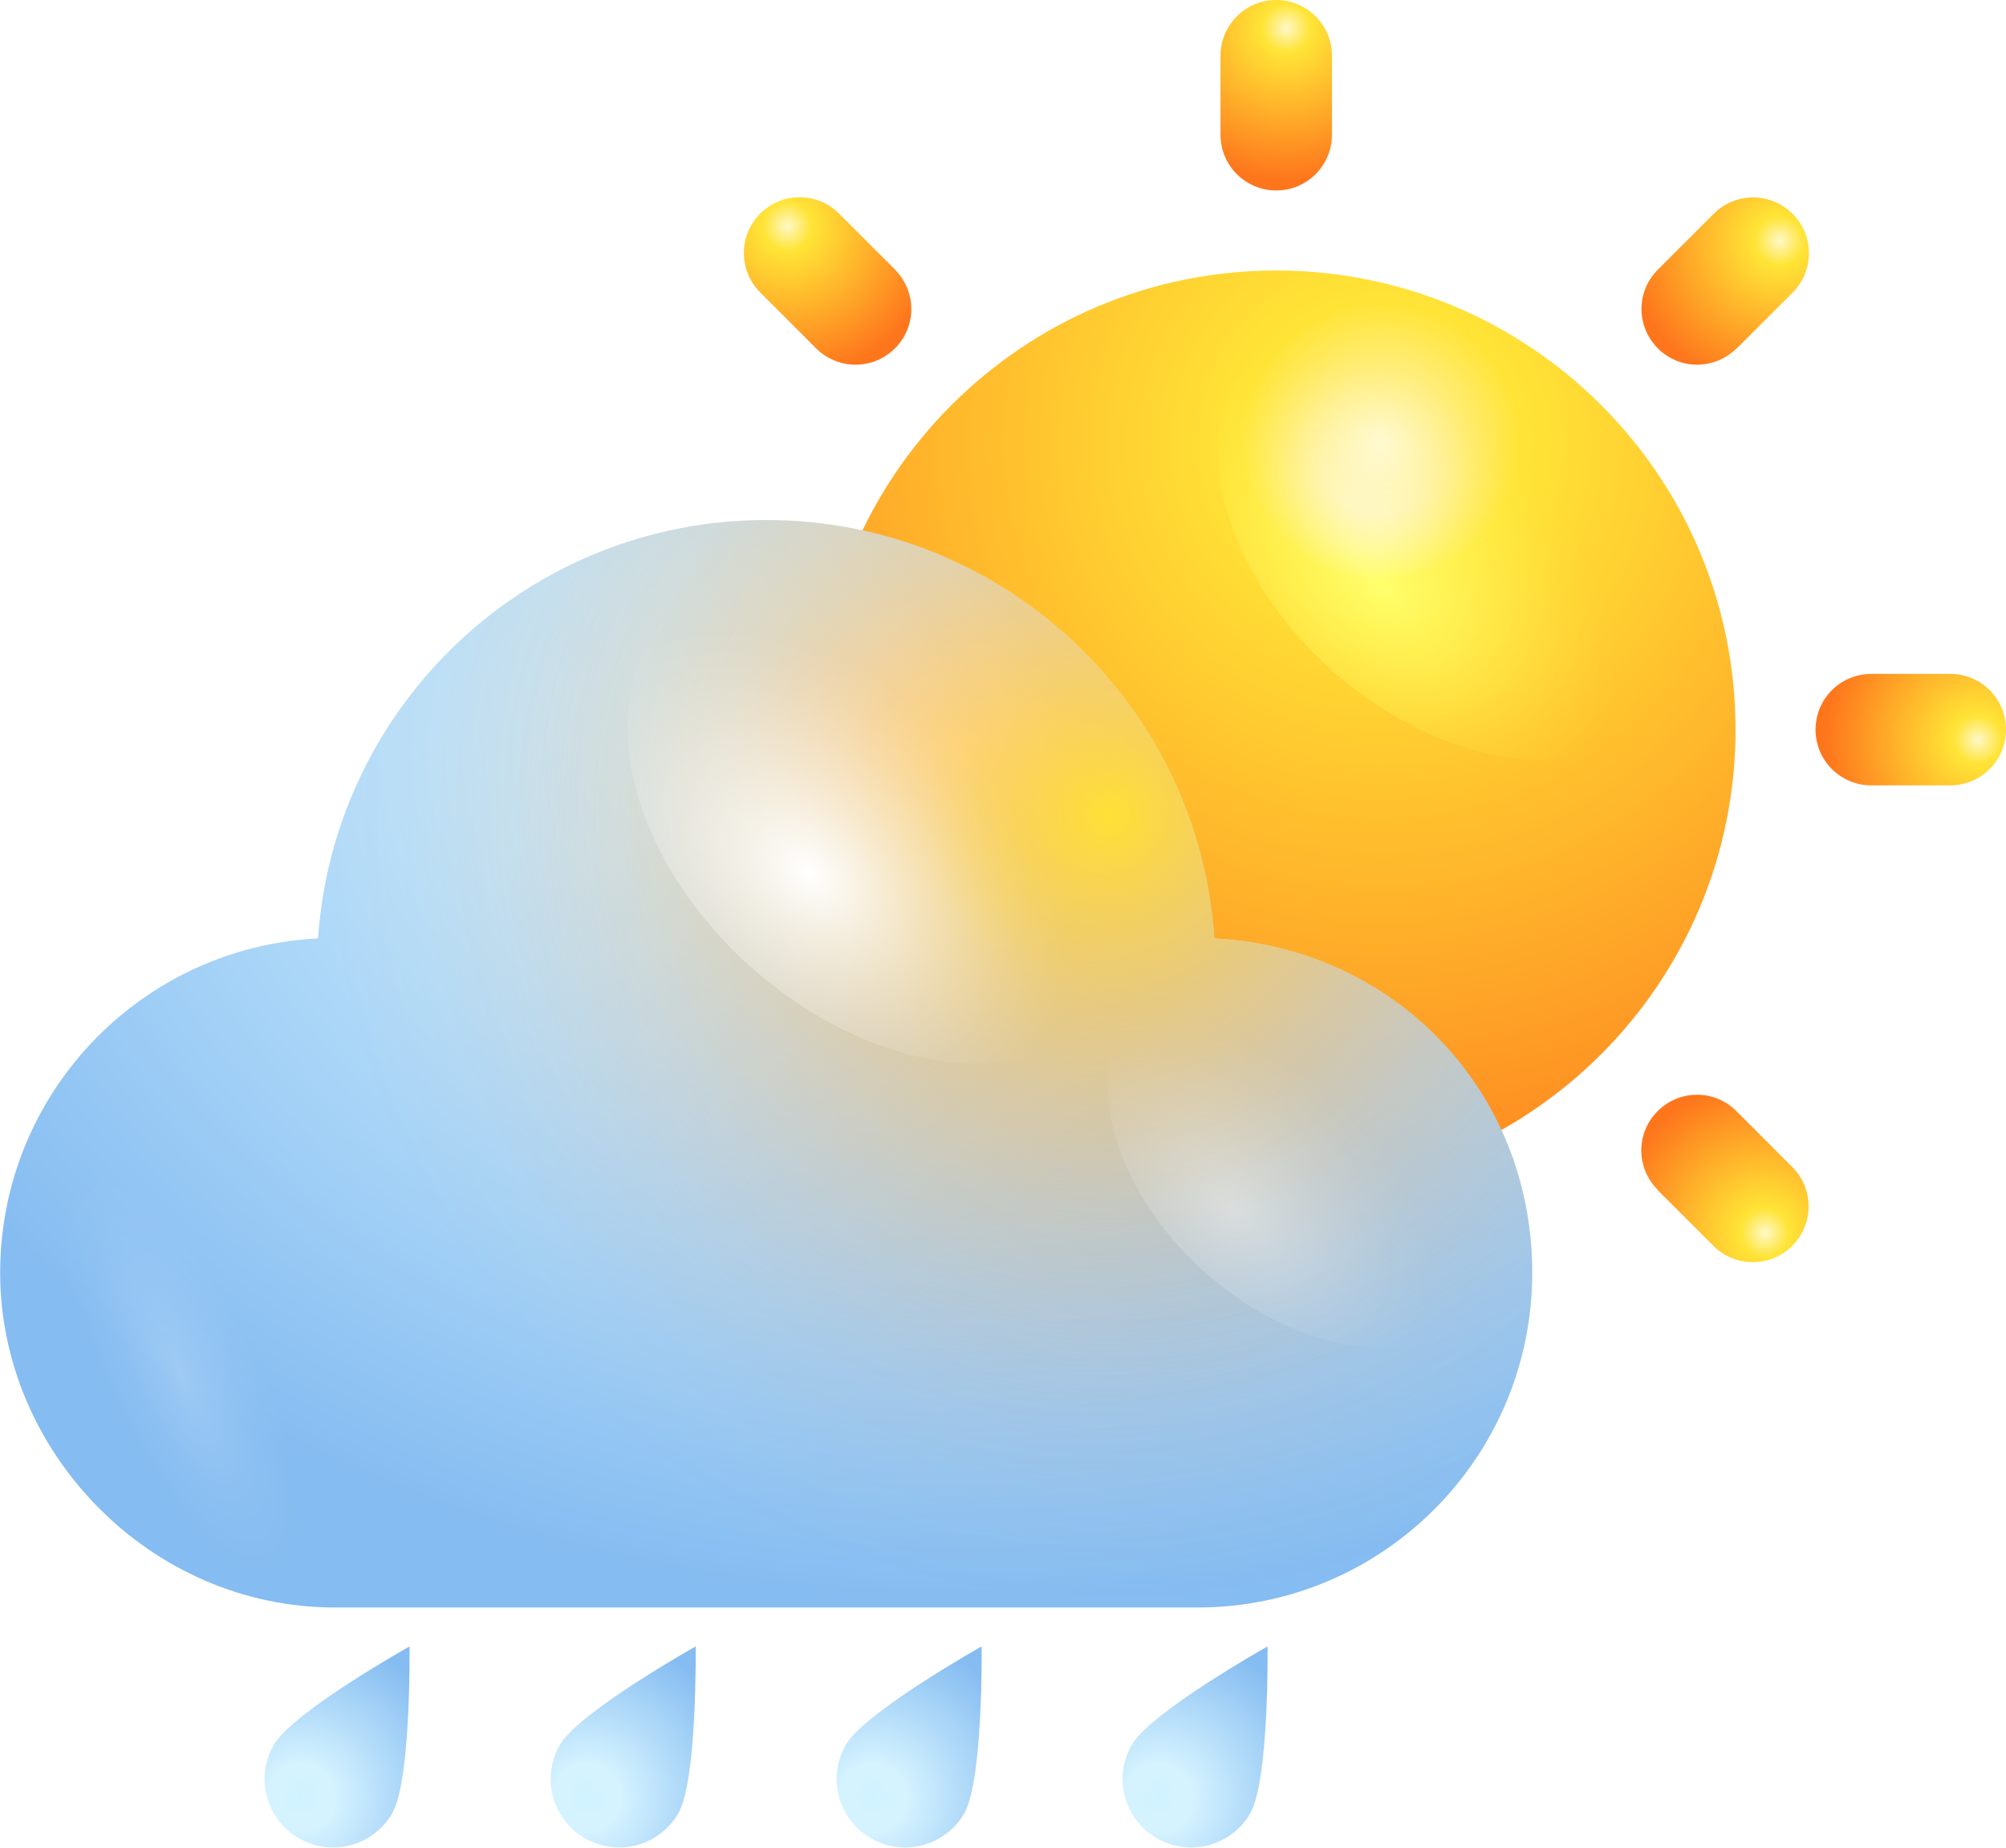
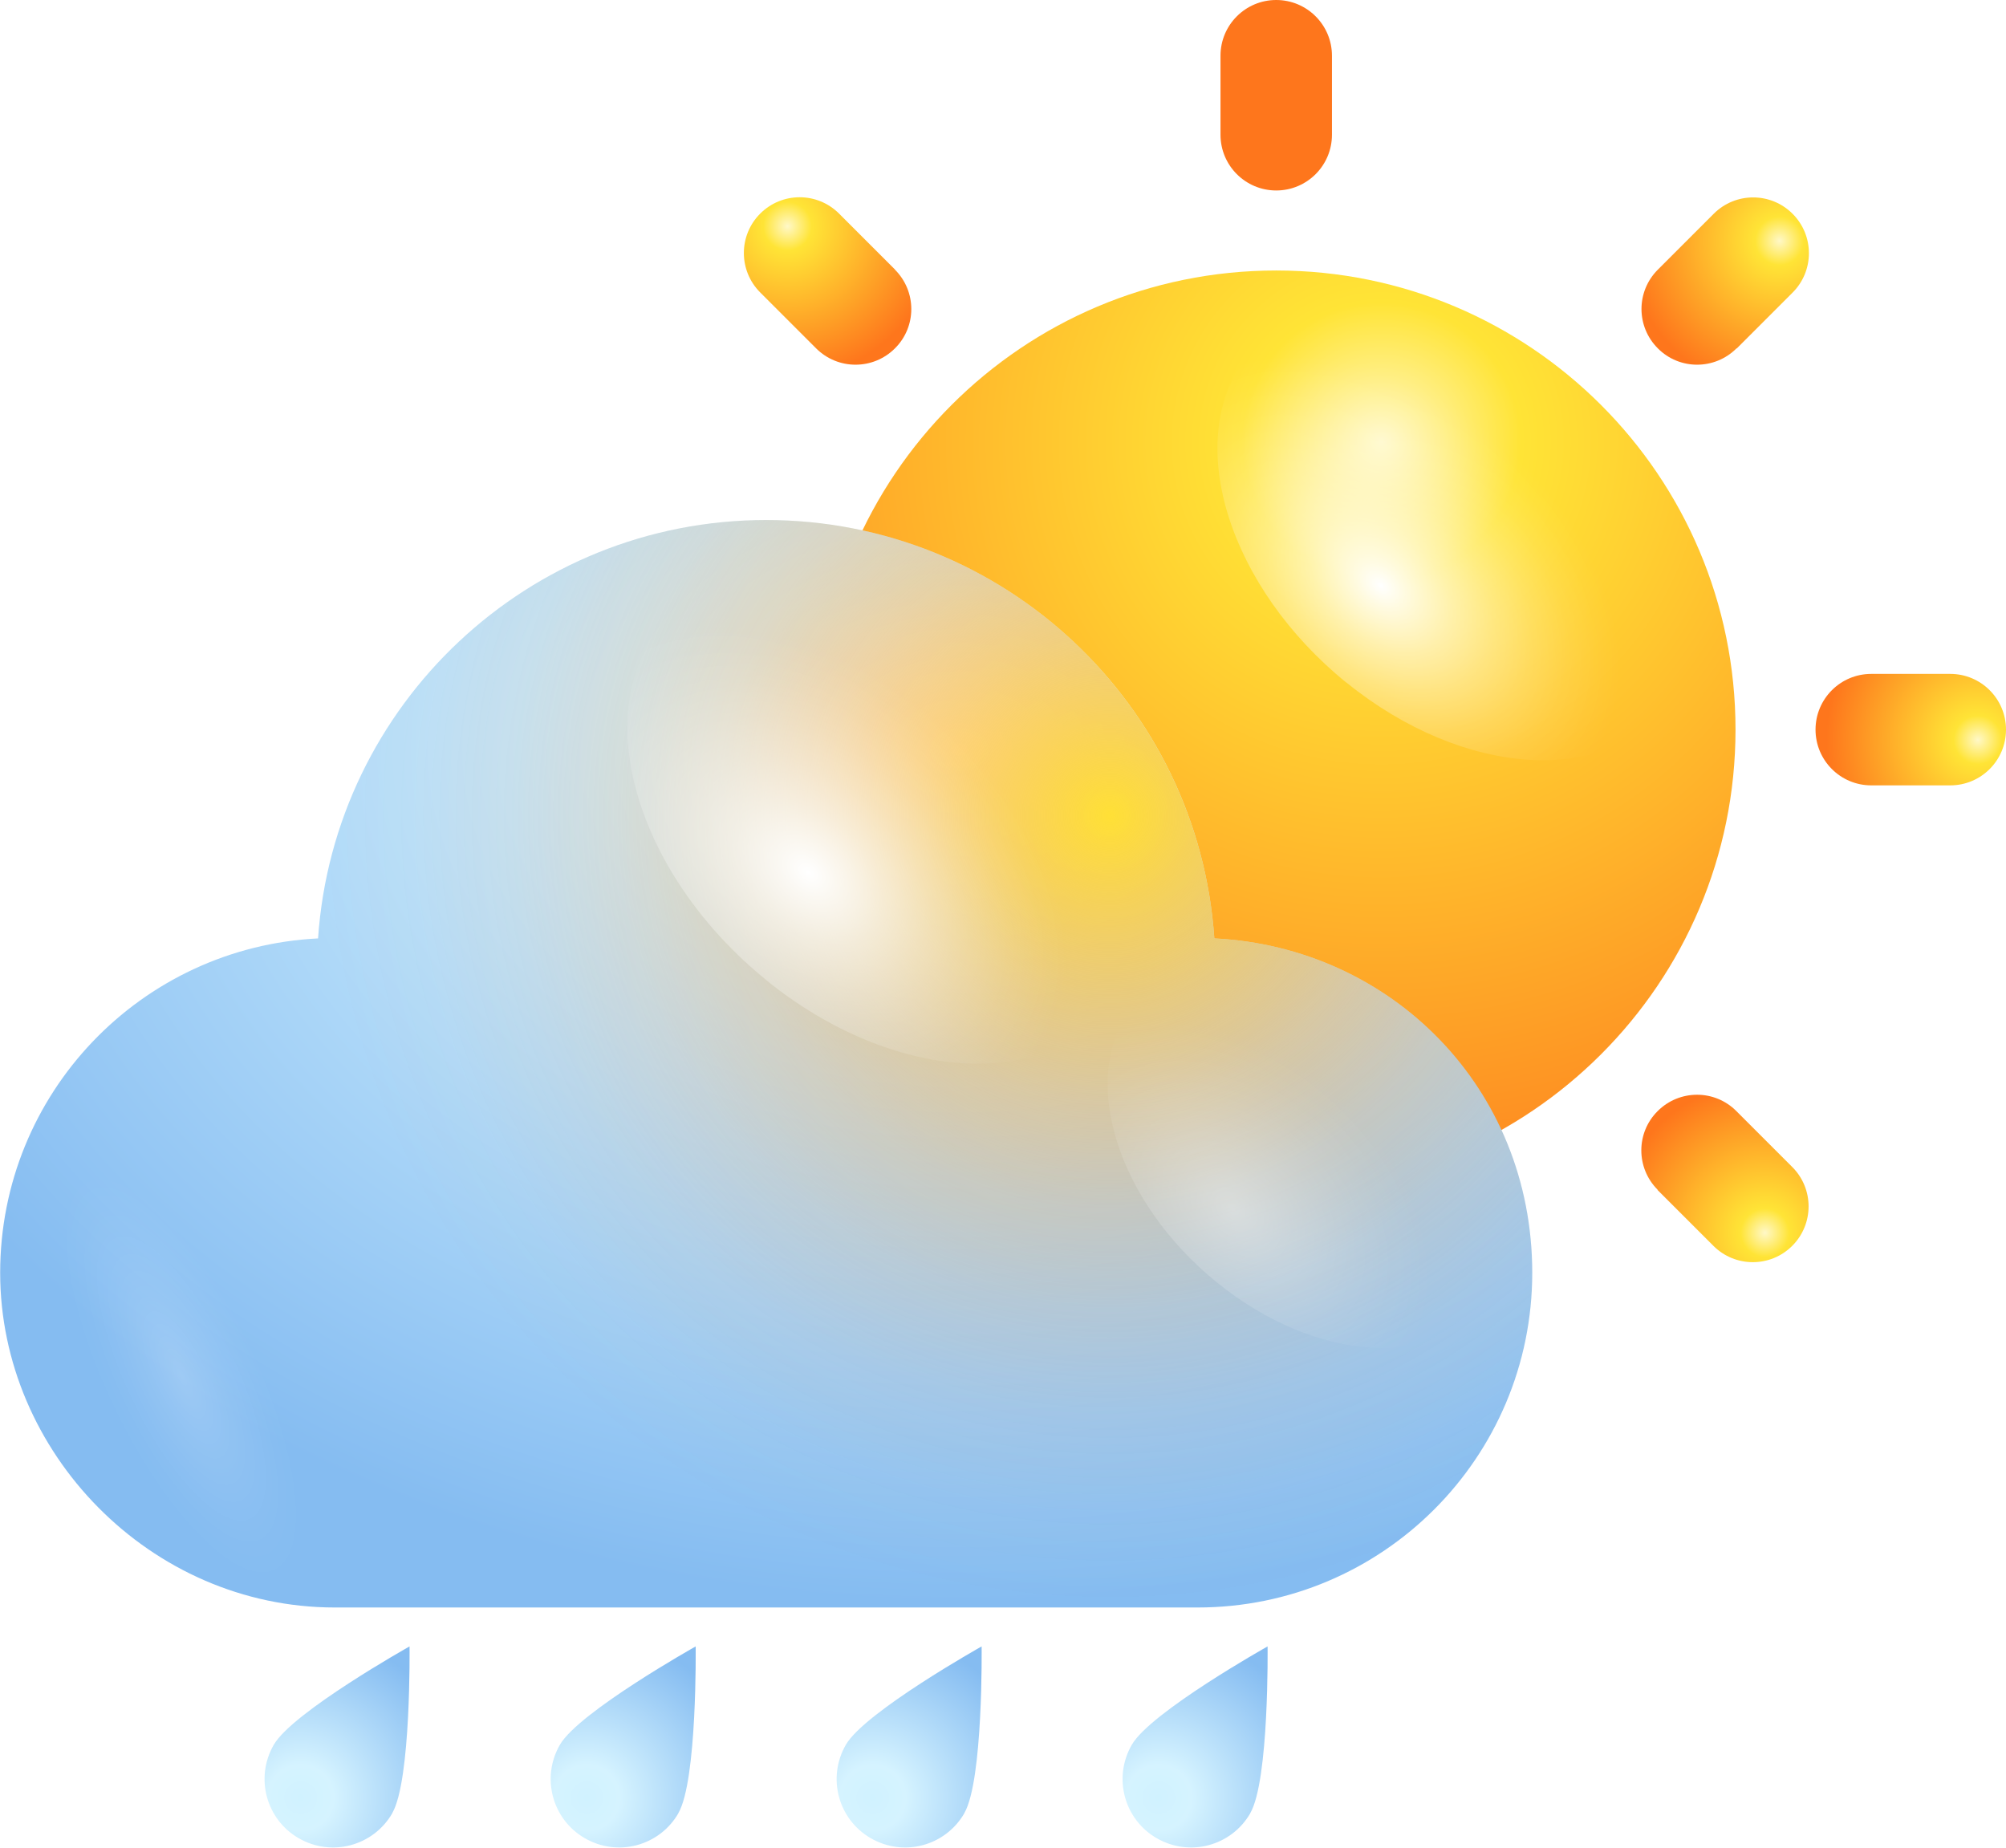
<svg xmlns="http://www.w3.org/2000/svg" xmlns:xlink="http://www.w3.org/1999/xlink" viewBox="0 0 120.59 111.05">
-   <defs>
-     <style>
-       .cls-1 {
-         fill: url(#radial-gradient-10);
-       }
- 
-       .cls-2 {
-         fill: url(#radial-gradient-20);
-       }
- 
-       .cls-2, .cls-3, .cls-4, .cls-5, .cls-6, .cls-7, .cls-8, .cls-9, .cls-10 {
-         mix-blend-mode: overlay;
-       }
- 
-       .cls-3 {
-         fill: url(#radial-gradient-2);
-       }
- 
-       .cls-11 {
-         fill: url(#radial-gradient-9);
-       }
- 
-       .cls-4 {
-         fill: url(#radial-gradient-14);
-       }
- 
-       .cls-4, .cls-8 {
-         opacity: .4;
-       }
- 
-       .cls-5 {
-         fill: url(#radial-gradient-22);
-       }
- 
-       .cls-6 {
-         fill: url(#radial-gradient-18);
-       }
- 
-       .cls-12 {
-         fill: url(#radial-gradient-5);
-       }
- 
-       .cls-13 {
-         fill: url(#radial-gradient);
-       }
- 
-       .cls-14 {
-         fill: url(#radial-gradient-3);
-       }
- 
-       .cls-15 {
-         isolation: isolate;
-       }
- 
-       .cls-7 {
-         fill: url(#radial-gradient-16);
-       }
- 
-       .cls-16 {
-         fill: url(#radial-gradient-11);
-       }
- 
-       .cls-17 {
-         fill: url(#radial-gradient-8);
-       }
- 
-       .cls-18 {
-         fill: url(#radial-gradient-21);
-       }
- 
-       .cls-19 {
-         fill: url(#radial-gradient-4);
-       }
- 
-       .cls-20 {
-         fill: url(#radial-gradient-12);
-       }
- 
-       .cls-21 {
-         fill: url(#radial-gradient-19);
-       }
- 
-       .cls-22 {
-         fill: url(#radial-gradient-15);
-       }
- 
-       .cls-8 {
-         fill: url(#Degradado_sin_nombre_34);
-       }
- 
-       .cls-9 {
-         fill: url(#Degradado_sin_nombre_34-2);
-         opacity: .2;
-       }
- 
-       .cls-23 {
-         fill: url(#radial-gradient-6);
-       }
- 
-       .cls-24 {
-         fill: url(#radial-gradient-7);
-       }
- 
-       .cls-25 {
-         fill: url(#radial-gradient-17);
-       }
- 
-       .cls-10 {
-         fill: url(#radial-gradient-13);
-       }
-     </style>
-     <radialGradient id="radial-gradient" cx="376.56" cy="26.56" fx="376.56" fy="26.56" r="52.4" gradientTransform="translate(459.6) rotate(-180) scale(1 -1)" gradientUnits="userSpaceOnUse">
-       <stop offset="0" stop-color="#fff8c7" />
-       <stop offset=".16" stop-color="#ffe436" />
-       <stop offset="1" stop-color="#fe761c" />
-     </radialGradient>
-     <radialGradient id="radial-gradient-2" cx="1484.92" cy="-1823.25" fx="1484.92" fy="-1823.25" r="7.87" gradientTransform="translate(-1617.43 -4074.24) rotate(126.03) scale(1.43 2.08) skewX(-4.38)" gradientUnits="userSpaceOnUse">
-       <stop offset="0" stop-color="#fff" />
-       <stop offset=".1" stop-color="#fff" stop-opacity=".85" />
-       <stop offset=".29" stop-color="#fff" stop-opacity=".59" />
-       <stop offset=".47" stop-color="#fff" stop-opacity=".38" />
-       <stop offset=".63" stop-color="#fff" stop-opacity=".22" />
-       <stop offset=".78" stop-color="#fff" stop-opacity=".1" />
-       <stop offset=".91" stop-color="#fff" stop-opacity=".03" />
-       <stop offset="1" stop-color="#fff" stop-opacity="0" />
-     </radialGradient>
-     <radialGradient id="Degradado_sin_nombre_34" data-name="Degradado sin nombre 34" cx="-2564.41" cy="2614.43" fx="-2564.41" fy="2614.43" r="7.59" gradientTransform="translate(-3523.9 -860.24) rotate(-136.79) scale(1.61 .68) skewX(11.83)" gradientUnits="userSpaceOnUse">
-       <stop offset="0" stop-color="#fff" />
-       <stop offset=".1" stop-color="#fff" stop-opacity=".85" />
-       <stop offset=".29" stop-color="#fff" stop-opacity=".59" />
-       <stop offset=".47" stop-color="#fff" stop-opacity=".38" />
-       <stop offset=".63" stop-color="#fff" stop-opacity=".22" />
-       <stop offset=".78" stop-color="#fff" stop-opacity=".1" />
-       <stop offset=".91" stop-color="#fff" stop-opacity=".03" />
-       <stop offset="1" stop-color="#fff" stop-opacity="0" />
-     </radialGradient>
-     <radialGradient id="radial-gradient-3" cx="77.34" cy="1.69" fx="77.34" fy="1.69" r="9.12" gradientTransform="matrix(1,0,0,1,0,0)" xlink:href="#radial-gradient" />
-     <radialGradient id="radial-gradient-4" cx="528.92" cy="-412.93" fx="528.92" fy="-412.93" r="9.12" gradientTransform="translate(-34.68 679.59) rotate(-45)" xlink:href="#radial-gradient" />
-     <radialGradient id="radial-gradient-5" cx="1141.33" cy="-386.97" fx="1141.33" fy="-386.97" r="9.12" gradientTransform="translate(421.52 1184.59) rotate(-90)" xlink:href="#radial-gradient" />
-     <radialGradient id="radial-gradient-6" cx="1556.11" cy="64.61" fx="1556.11" fy="64.61" r="9.12" gradientTransform="translate(1101.12 1219.27) rotate(-135)" xlink:href="#radial-gradient" />
-     <radialGradient id="radial-gradient-7" cx="1529.99" cy="677.02" fx="1529.99" fy="677.02" r="9.12" gradientTransform="translate(1606.11 763.06) rotate(-180)" xlink:href="#radial-gradient" />
-     <radialGradient id="radial-gradient-8" cx="1078.57" cy="1091.8" fx="1078.57" fy="1091.8" r="9.12" gradientTransform="translate(1640.79 83.47) rotate(135)" xlink:href="#radial-gradient" />
-     <radialGradient id="radial-gradient-9" cx="466" cy="1065.69" fx="466" fy="1065.69" r="9.12" gradientTransform="translate(1184.59 -421.52) rotate(90)" xlink:href="#radial-gradient" />
-     <radialGradient id="radial-gradient-10" cx="51.38" cy="614.27" fx="51.38" fy="614.27" r="9.12" gradientTransform="translate(505 -456.21) rotate(45)" xlink:href="#radial-gradient" />
-     <radialGradient id="radial-gradient-11" cx="57.67" cy="45.04" fx="57.67" fy="45.04" r="70.26" gradientTransform="translate(115.34 77.94) rotate(-180) scale(1 .73)" gradientUnits="userSpaceOnUse">
-       <stop offset="0" stop-color="#fff" />
-       <stop offset=".2" stop-color="#d5f3ff" />
-       <stop offset="1" stop-color="#85bcf1" />
-     </radialGradient>
-     <radialGradient id="radial-gradient-12" cx="66.72" cy="49.03" fx="66.72" fy="49.03" r="61.7" gradientUnits="userSpaceOnUse">
-       <stop offset="0" stop-color="#ffe036" />
-       <stop offset=".08" stop-color="#fecb30" stop-opacity=".81" />
-       <stop offset=".18" stop-color="#fcb52b" stop-opacity=".6" />
-       <stop offset=".28" stop-color="#fca126" stop-opacity=".41" />
-       <stop offset=".38" stop-color="#fb9122" stop-opacity=".26" />
-       <stop offset=".48" stop-color="#fa851f" stop-opacity=".15" />
-       <stop offset=".58" stop-color="#fa7c1d" stop-opacity=".07" />
-       <stop offset=".68" stop-color="#fa771c" stop-opacity=".02" />
-       <stop offset=".77" stop-color="#fa761c" stop-opacity="0" />
-     </radialGradient>
-     <radialGradient id="radial-gradient-13" cx="1509.48" cy="-1814.75" fx="1509.48" fy="-1814.75" r="8.48" xlink:href="#radial-gradient-2" />
-     <radialGradient id="radial-gradient-14" cx="1509.22" cy="-1830.41" fx="1509.22" fy="-1830.41" r="6.66" xlink:href="#radial-gradient-2" />
-     <radialGradient id="Degradado_sin_nombre_34-2" data-name="Degradado sin nombre 34" cx="10.93" cy="82.79" fx="10.93" fy="82.79" r="4.87" gradientTransform="translate(-103.46 -129.62) rotate(-25.71) scale(1 2.91)" xlink:href="#Degradado_sin_nombre_34" />
-     <radialGradient id="radial-gradient-15" cx="-190.53" cy="154.42" fx="-190.53" fy="154.42" r="9.89" gradientTransform="translate(260.29 69.6) rotate(30)" gradientUnits="userSpaceOnUse">
-       <stop offset="0" stop-color="#d0f2ff" />
-       <stop offset=".2" stop-color="#d5f3ff" />
-       <stop offset="1" stop-color="#85bcf1" />
-     </radialGradient>
-     <radialGradient id="radial-gradient-16" cx="1674.25" cy="-1749.57" fx="1674.25" fy="-1749.57" r="1.55" gradientTransform="translate(897.03 -4267.31) rotate(156.04) scale(1.43 2.08) skewX(-4.38)" xlink:href="#radial-gradient-2" />
-     <radialGradient id="radial-gradient-17" cx="-175.64" cy="145.82" fx="-175.64" fy="145.82" r="9.89" xlink:href="#radial-gradient-15" />
-     <radialGradient id="radial-gradient-18" cx="1662.98" cy="-1752.93" fx="1662.98" fy="-1752.93" r="1.55" gradientTransform="translate(897.03 -4267.31) rotate(156.04) scale(1.43 2.08) skewX(-4.38)" xlink:href="#radial-gradient-2" />
-     <radialGradient id="radial-gradient-19" cx="-160.75" cy="137.23" fx="-160.75" fy="137.23" r="9.89" xlink:href="#radial-gradient-15" />
-     <radialGradient id="radial-gradient-20" cx="1651.71" cy="-1756.28" fx="1651.71" fy="-1756.28" r="1.55" gradientTransform="translate(897.03 -4267.31) rotate(156.04) scale(1.43 2.08) skewX(-4.38)" xlink:href="#radial-gradient-2" />
-     <radialGradient id="radial-gradient-21" cx="-145.86" cy="128.63" fx="-145.86" fy="128.63" r="9.89" xlink:href="#radial-gradient-15" />
-     <radialGradient id="radial-gradient-22" cx="1640.44" cy="-1759.64" fx="1640.44" fy="-1759.64" r="1.55" gradientTransform="translate(897.03 -4267.31) rotate(156.04) scale(1.43 2.08) skewX(-4.38)" xlink:href="#radial-gradient-2" />
-   </defs>
-   <g class="cls-15">
-     <g id="Layer_2">
-       <g id="OBJECTS">
-         <g>
-           <g>
-             <g>
-               <path class="cls-13" d="M49.12,43.86c0,15.25,12.36,27.61,27.6,27.61s27.61-12.36,27.61-27.61-12.36-27.6-27.61-27.6-27.6,12.36-27.6,27.6Z" />
-               <g>
-                 <path class="cls-3" d="M80.93,41.03c-7.03-5.71-9.78-14.39-6.13-19.4,3.65-5.01,12.3-4.45,19.34,1.25,7.03,5.7,9.77,14.39,6.13,19.4-3.65,5.01-12.3,4.45-19.33-1.25Z" />
-                 <path class="cls-8" d="M52.33,49.96c.93-3.05,5.66-1.79,10.58,2.83,4.91,4.61,8.14,10.83,7.21,13.88-.93,3.05-5.66,1.79-10.58-2.83-4.91-4.62-8.14-10.83-7.21-13.88Z" />
-               </g>
-               <path class="cls-14" d="M80.07,8.1c0,1.85-1.5,3.35-3.35,3.35h0c-1.85,0-3.35-1.5-3.35-3.35V3.35c0-1.85,1.5-3.35,3.35-3.35h0c1.85,0,3.35,1.5,3.35,3.35v4.75Z" />
-               <path class="cls-19" d="M53.8,16.21c1.31,1.31,1.31,3.43,0,4.73h0c-1.31,1.31-3.43,1.31-4.74,0l-3.36-3.36c-1.31-1.31-1.31-3.43,0-4.74h0c1.31-1.31,3.43-1.31,4.74,0l3.36,3.36Z" />
-               <path class="cls-12" d="M40.96,40.52c1.85,0,3.35,1.5,3.35,3.35h0c0,1.85-1.5,3.35-3.35,3.35h-4.75c-1.85,0-3.35-1.5-3.35-3.35h0c0-1.85,1.5-3.35,3.35-3.35h4.75Z" />
-               <path class="cls-23" d="M49.07,66.79c1.31-1.31,3.43-1.31,4.73,0h0c1.31,1.31,1.31,3.43,0,4.73l-3.36,3.36c-1.31,1.31-3.43,1.31-4.74,0h0c-1.31-1.31-1.31-3.43,0-4.74l3.36-3.36Z" />
-               <path class="cls-24" d="M73.38,79.63c0-1.85,1.5-3.35,3.35-3.35h0c1.85,0,3.35,1.5,3.35,3.35v4.75c0,1.85-1.5,3.35-3.35,3.35h0c-1.85,0-3.35-1.5-3.35-3.35v-4.75Z" />
-               <path class="cls-17" d="M99.65,71.52c-1.31-1.31-1.31-3.43,0-4.73h0c1.31-1.31,3.43-1.31,4.73,0l3.36,3.36c1.31,1.31,1.31,3.43,0,4.74h0c-1.31,1.31-3.43,1.31-4.74,0l-3.36-3.36Z" />
-               <path class="cls-11" d="M112.49,47.21c-1.85,0-3.35-1.5-3.35-3.35h0c0-1.85,1.5-3.35,3.35-3.35h4.75c1.85,0,3.35,1.5,3.35,3.35h0c0,1.85-1.5,3.35-3.35,3.35h-4.75Z" />
-               <path class="cls-1" d="M104.39,20.94c-1.31,1.31-3.43,1.31-4.73,0h0c-1.31-1.31-1.31-3.42,0-4.73l3.36-3.36c1.31-1.31,3.43-1.31,4.74,0h0c1.31,1.31,1.31,3.43,0,4.74l-3.36,3.36Z" />
-             </g>
-             <g>
-               <path class="cls-16" d="M73,56.41c-.96-14.05-12.65-25.15-26.94-25.15s-25.98,11.1-26.94,25.15c-10.65.53-19.11,9.32-19.11,20.1s9.01,20.12,20.12,20.12h51.86c11.11,0,20.12-9.01,20.12-20.12s-8.47-19.57-19.11-20.1Z" />
-               <path class="cls-20" d="M73,56.41c-.96-14.05-12.65-25.15-26.94-25.15s-25.98,11.1-26.94,25.15c-10.65.53-19.11,9.32-19.11,20.1s9.01,20.12,20.12,20.12h51.86c11.11,0,20.12-9.01,20.12-20.12s-8.47-19.57-19.11-20.1Z" />
-               <path class="cls-10" d="M46.06,58.91c-7.58-6.15-10.53-15.5-6.61-20.9,3.93-5.4,13.26-4.79,20.83,1.35,7.57,6.14,10.53,15.51,6.6,20.9-3.93,5.4-13.26,4.79-20.83-1.35Z" />
-               <path class="cls-4" d="M73.14,77.08c-5.95-4.83-8.28-12.18-5.19-16.43,3.09-4.24,10.42-3.77,16.37,1.06,5.95,4.83,8.27,12.19,5.19,16.43-3.09,4.25-10.42,3.77-16.37-1.06Z" />
-               <path class="cls-9" d="M14.39,77.75c-4.39-6.85-9.5-10.15-11.41-7.37-1.9,2.78.11,10.59,4.5,17.44,4.4,6.85,9.5,10.15,11.41,7.38,1.91-2.79-.11-10.59-4.5-17.45Z" />
-             </g>
-           </g>
-           <g>
-             <g>
-               <path class="cls-22" d="M23.58,109c-1.14,1.97-3.65,2.64-5.62,1.5-1.97-1.13-2.64-3.65-1.5-5.62,1.14-1.97,8.16-5.91,8.16-5.91,0,0,.1,8.05-1.04,10.02Z" />
-               <path class="cls-7" d="M16.58,108.31c-.64-1.67-.25-3.42.87-3.91,1.12-.5,2.54.45,3.17,2.12.64,1.66.25,3.42-.87,3.91-1.12.5-2.54-.45-3.17-2.12Z" />
-             </g>
-             <g>
-               <path class="cls-25" d="M40.78,109c-1.14,1.97-3.65,2.64-5.62,1.5-1.97-1.13-2.64-3.65-1.5-5.62,1.14-1.97,8.16-5.91,8.16-5.91,0,0,.1,8.05-1.04,10.02Z" />
-               <path class="cls-6" d="M33.77,108.31c-.64-1.67-.25-3.42.87-3.91,1.12-.5,2.54.45,3.17,2.12.64,1.66.25,3.42-.86,3.91-1.12.5-2.54-.45-3.17-2.12Z" />
-             </g>
-             <g>
-               <path class="cls-21" d="M57.97,109c-1.14,1.97-3.65,2.64-5.62,1.5-1.97-1.13-2.64-3.65-1.5-5.62,1.14-1.97,8.16-5.91,8.16-5.91,0,0,.1,8.05-1.04,10.02Z" />
-               <path class="cls-2" d="M50.97,108.31c-.64-1.67-.25-3.42.87-3.91,1.12-.5,2.54.45,3.17,2.12.64,1.66.25,3.42-.86,3.91-1.12.5-2.54-.45-3.17-2.12Z" />
-             </g>
-             <g>
-               <path class="cls-18" d="M75.16,109c-1.14,1.97-3.65,2.64-5.62,1.5-1.97-1.13-2.64-3.65-1.5-5.62,1.14-1.97,8.16-5.91,8.16-5.91,0,0,.1,8.05-1.04,10.02Z" />
-               <path class="cls-5" d="M68.16,108.31c-.64-1.67-.25-3.42.87-3.91,1.12-.5,2.54.45,3.17,2.12.64,1.66.25,3.42-.87,3.91-1.12.5-2.54-.45-3.17-2.12Z" />
-             </g>
-           </g>
-         </g>
-       </g>
-     </g>
-   </g>
+   <radialGradient id="a" cx="376.56" cy="26.56" fx="376.56" fy="26.56" gradientTransform="matrix(-1 0 0 1 459.6 0)" gradientUnits="userSpaceOnUse" r="52.4">
+     <stop offset="0" stop-color="#fff8c7" />
+     <stop offset=".16" stop-color="#ffe436" />
+     <stop offset="1" stop-color="#fe761c" />
+   </radialGradient>
+   <linearGradient id="b">
+     <stop offset="0" stop-color="#fff" />
+     <stop offset=".1" stop-color="#fff" stop-opacity=".85" />
+     <stop offset=".29" stop-color="#fff" stop-opacity=".59" />
+     <stop offset=".47" stop-color="#fff" stop-opacity=".38" />
+     <stop offset=".63" stop-color="#fff" stop-opacity=".22" />
+     <stop offset=".78" stop-color="#fff" stop-opacity=".1" />
+     <stop offset=".91" stop-color="#fff" stop-opacity=".03" />
+     <stop offset="1" stop-color="#fff" stop-opacity="0" />
+   </linearGradient>
+   <radialGradient id="c" cx="1484.92" cy="-1823.25" fx="1484.92" fy="-1823.25" gradientTransform="matrix(-.8411385 1.156454 -1.617688 -1.312052 -1617.43 -4074.24)" gradientUnits="userSpaceOnUse" r="7.87" xlink:href="#b" />
+   <radialGradient id="d" cx="-2564.41" cy="2614.43" fx="-2564.41" fy="2614.43" gradientTransform="matrix(-1.173447 -1.102326 .2197914 -.7265077 -3523.9 -860.24)" gradientUnits="userSpaceOnUse" r="7.59" xlink:href="#b" />
+   <radialGradient id="e" cx="77.34" cy="1.69" fx="77.34" fy="1.69" r="9.12" xlink:href="#a" />
+   <radialGradient id="f" cx="528.92" cy="-412.93" fx="528.92" fy="-412.93" gradientTransform="matrix(.7071068 -.7071068 .7071068 .7071068 -34.68 679.59)" r="9.12" xlink:href="#a" />
+   <radialGradient id="g" cx="1141.33" cy="-386.97" fx="1141.33" fy="-386.97" gradientTransform="matrix(0 -1 1 0 421.52 1184.59)" r="9.12" xlink:href="#a" />
+   <radialGradient id="h" cx="1556.11" cy="64.61" fx="1556.11" fy="64.61" gradientTransform="matrix(-.7071068 -.7071068 .7071068 -.7071068 1101.12 1219.27)" r="9.12" xlink:href="#a" />
+   <radialGradient id="i" cx="1529.99" cy="677.02" fx="1529.99" fy="677.02" gradientTransform="matrix(-1 0 0 -1 1606.11 763.06)" r="9.12" xlink:href="#a" />
+   <radialGradient id="j" cx="1078.57" cy="1091.8" fx="1078.57" fy="1091.8" gradientTransform="matrix(-.7071068 .7071068 -.7071068 -.7071068 1640.79 83.47)" r="9.12" xlink:href="#a" />
+   <radialGradient id="k" cx="466" cy="1065.69" fx="466" fy="1065.69" gradientTransform="matrix(0 1 -1 0 1184.59 -421.52)" r="9.12" xlink:href="#a" />
+   <radialGradient id="l" cx="51.38" cy="614.27" fx="51.38" fy="614.27" gradientTransform="matrix(.7071068 .7071068 -.7071068 .7071068 505 -456.21)" r="9.12" xlink:href="#a" />
+   <radialGradient id="m" cx="57.67" cy="45.04" gradientTransform="matrix(-1 0 0 -.73 115.34 77.94)" gradientUnits="userSpaceOnUse" r="70.26">
+     <stop offset="0" stop-color="#fff" />
+     <stop offset=".2" stop-color="#d5f3ff" />
+     <stop offset="1" stop-color="#85bcf1" />
+   </radialGradient>
+   <radialGradient id="n" cx="66.72" cy="49.03" gradientUnits="userSpaceOnUse" r="61.7">
+     <stop offset="0" stop-color="#ffe036" />
+     <stop offset=".08" stop-color="#fecb30" stop-opacity=".81" />
+     <stop offset=".18" stop-color="#fcb52b" stop-opacity=".6" />
+     <stop offset=".28" stop-color="#fca126" stop-opacity=".41" />
+     <stop offset=".38" stop-color="#fb9122" stop-opacity=".26" />
+     <stop offset=".48" stop-color="#fa851f" stop-opacity=".15" />
+     <stop offset=".58" stop-color="#fa7c1d" stop-opacity=".07" />
+     <stop offset=".68" stop-color="#fa771c" stop-opacity=".02" />
+     <stop offset=".77" stop-color="#fa761c" stop-opacity="0" />
+   </radialGradient>
+   <radialGradient id="o" cx="1509.48" cy="-1814.75" fx="1509.48" fy="-1814.75" r="8.48" xlink:href="#c" />
+   <radialGradient id="p" cx="1509.22" cy="-1830.41" fx="1509.22" fy="-1830.41" r="6.66" xlink:href="#c" />
+   <radialGradient id="q" cx="10.93" cy="82.79" fx="10.93" fy="82.79" gradientTransform="matrix(.9010013 -.4338164 1.262406 2.621914 -103.46 -129.62)" r="4.87" xlink:href="#d" />
+   <radialGradient id="r" cx="-190.53" cy="154.42" fx="-190.53" fy="154.42" gradientTransform="matrix(.8660254 .5 -.5 .8660254 260.29 69.6)" gradientUnits="userSpaceOnUse" r="9.89">
+     <stop offset="0" stop-color="#d0f2ff" />
+     <stop offset=".2" stop-color="#d5f3ff" />
+     <stop offset="1" stop-color="#85bcf1" />
+   </radialGradient>
+   <radialGradient id="s" cx="1674.25" cy="-1749.57" fx="1674.25" fy="-1749.57" gradientTransform="matrix(-1.306776 .5807212 -.7445934 -1.945245 897.03 -4267.31)" r="1.55" xlink:href="#c" />
+   <radialGradient id="t" cx="-175.64" cy="145.82" fx="-175.64" fy="145.82" r="9.89" xlink:href="#r" />
+   <radialGradient id="u" cx="1662.98" cy="-1752.93" fx="1662.98" fy="-1752.93" gradientTransform="matrix(-1.306776 .5807212 -.7445934 -1.945245 897.03 -4267.31)" r="1.55" xlink:href="#c" />
+   <radialGradient id="v" cx="-160.75" cy="137.23" fx="-160.75" fy="137.23" r="9.89" xlink:href="#r" />
+   <radialGradient id="w" cx="1651.71" cy="-1756.28" fx="1651.71" fy="-1756.28" gradientTransform="matrix(-1.306776 .5807212 -.7445934 -1.945245 897.03 -4267.31)" r="1.55" xlink:href="#c" />
+   <radialGradient id="x" cx="-145.86" cy="128.63" fx="-145.86" fy="128.63" r="9.89" xlink:href="#r" />
+   <radialGradient id="y" cx="1640.44" cy="-1759.64" fx="1640.44" fy="-1759.64" gradientTransform="matrix(-1.306776 .5807212 -.7445934 -1.945245 897.03 -4267.31)" r="1.55" xlink:href="#c" />
+   <path d="m49.12 43.86c0 15.25 12.36 27.61 27.6 27.61s27.61-12.36 27.61-27.61-12.36-27.6-27.61-27.6-27.6 12.36-27.6 27.6z" fill="url(#a)" />
+   <path d="m80.93 41.03c-7.03-5.71-9.78-14.39-6.13-19.4s12.3-4.45 19.34 1.25c7.03 5.7 9.77 14.39 6.13 19.4-3.65 5.01-12.3 4.45-19.33-1.25z" fill="url(#c)" />
+   <path d="m52.33 49.96c.93-3.05 5.66-1.79 10.58 2.83 4.91 4.61 8.14 10.83 7.21 13.88s-5.66 1.79-10.58-2.83c-4.91-4.62-8.14-10.83-7.21-13.88z" fill="url(#d)" opacity=".4" />
+   <path d="m80.07 8.1c0 1.85-1.5 3.35-3.35 3.35-1.85 0-3.35-1.5-3.35-3.35v-4.75c0-1.85 1.5-3.35 3.35-3.35 1.85 0 3.35 1.5 3.35 3.35z" fill="url(#e)" />
+   <path d="m53.8 16.21c1.31 1.31 1.31 3.43 0 4.73-1.31 1.31-3.43 1.31-4.74 0l-3.36-3.36c-1.31-1.31-1.31-3.43 0-4.74 1.31-1.31 3.43-1.31 4.74 0l3.36 3.36z" fill="url(#f)" />
+   <path d="m40.96 40.52c1.85 0 3.35 1.5 3.35 3.35 0 1.85-1.5 3.35-3.35 3.35h-4.75c-1.85 0-3.35-1.5-3.35-3.35 0-1.85 1.5-3.35 3.35-3.35z" fill="url(#g)" />
+   <path d="m49.07 66.79c1.31-1.31 3.43-1.31 4.73 0 1.31 1.31 1.31 3.43 0 4.73l-3.36 3.36c-1.31 1.31-3.43 1.31-4.74 0-1.31-1.31-1.31-3.43 0-4.74l3.36-3.36z" fill="url(#h)" />
+   <path d="m73.38 79.63c0-1.85 1.5-3.35 3.35-3.35 1.85 0 3.35 1.5 3.35 3.35v4.75c0 1.85-1.5 3.35-3.35 3.35-1.85 0-3.35-1.5-3.35-3.35z" fill="url(#i)" />
+   <path d="m99.65 71.52c-1.31-1.31-1.31-3.43 0-4.73 1.31-1.31 3.43-1.31 4.73 0l3.36 3.36c1.31 1.31 1.31 3.43 0 4.74-1.31 1.31-3.43 1.31-4.74 0l-3.36-3.36z" fill="url(#j)" />
+   <path d="m112.49 47.21c-1.85 0-3.35-1.5-3.35-3.35 0-1.85 1.5-3.35 3.35-3.35h4.75c1.85 0 3.35 1.5 3.35 3.35 0 1.85-1.5 3.35-3.35 3.35z" fill="url(#k)" />
+   <path d="m104.39 20.94c-1.31 1.31-3.43 1.31-4.73 0-1.31-1.31-1.31-3.42 0-4.73l3.36-3.36c1.31-1.31 3.43-1.31 4.74 0 1.31 1.31 1.31 3.43 0 4.74l-3.36 3.36z" fill="url(#l)" />
+   <path d="m73 56.41c-.96-14.05-12.65-25.15-26.94-25.15s-25.98 11.1-26.94 25.15c-10.65.53-19.11 9.32-19.11 20.1s9.01 20.12 20.12 20.12h51.86c11.11 0 20.12-9.01 20.12-20.12s-8.47-19.57-19.11-20.1z" fill="url(#m)" />
+   <path d="m73 56.41c-.96-14.05-12.65-25.15-26.94-25.15s-25.98 11.1-26.94 25.15c-10.65.53-19.11 9.32-19.11 20.1s9.01 20.12 20.12 20.12h51.86c11.11 0 20.12-9.01 20.12-20.12s-8.47-19.57-19.11-20.1z" fill="url(#n)" />
+   <path d="m46.06 58.91c-7.58-6.15-10.53-15.5-6.61-20.9 3.93-5.4 13.26-4.79 20.83 1.35s10.53 15.51 6.6 20.9c-3.93 5.4-13.26 4.79-20.83-1.35z" fill="url(#o)" />
+   <path d="m73.14 77.08c-5.95-4.83-8.28-12.18-5.19-16.43 3.09-4.24 10.42-3.77 16.37 1.06s8.27 12.19 5.19 16.43c-3.09 4.25-10.42 3.77-16.37-1.06z" fill="url(#p)" opacity=".4" />
+   <path d="m14.39 77.75c-4.39-6.85-9.5-10.15-11.41-7.37-1.9 2.78.11 10.59 4.5 17.44 4.4 6.85 9.5 10.15 11.41 7.38 1.91-2.79-.11-10.59-4.5-17.45z" fill="url(#q)" opacity=".2" />
+   <path d="m23.58 109c-1.14 1.97-3.65 2.64-5.62 1.5-1.97-1.13-2.64-3.65-1.5-5.62s8.16-5.91 8.16-5.91.1 8.05-1.04 10.02z" fill="url(#r)" />
+   <path d="m16.58 108.31c-.64-1.67-.25-3.42.87-3.91 1.12-.5 2.54.45 3.17 2.12.64 1.66.25 3.42-.87 3.91-1.12.5-2.54-.45-3.17-2.12z" fill="url(#s)" />
+   <path d="m40.78 109c-1.14 1.97-3.65 2.64-5.62 1.5-1.97-1.13-2.64-3.65-1.5-5.62s8.16-5.91 8.16-5.91.1 8.05-1.04 10.02z" fill="url(#t)" />
+   <path d="m33.77 108.31c-.64-1.67-.25-3.42.87-3.91 1.12-.5 2.54.45 3.17 2.12.64 1.66.25 3.42-.86 3.91-1.12.5-2.54-.45-3.17-2.12z" fill="url(#u)" />
+   <path d="m57.97 109c-1.14 1.97-3.65 2.64-5.62 1.5-1.97-1.13-2.64-3.65-1.5-5.62s8.16-5.91 8.16-5.91.1 8.05-1.04 10.02z" fill="url(#v)" />
+   <path d="m50.97 108.31c-.64-1.67-.25-3.42.87-3.91 1.12-.5 2.54.45 3.17 2.12.64 1.66.25 3.42-.86 3.91-1.12.5-2.54-.45-3.17-2.12z" fill="url(#w)" />
+   <path d="m75.16 109c-1.14 1.97-3.65 2.64-5.62 1.5-1.97-1.13-2.64-3.65-1.5-5.62s8.16-5.91 8.16-5.91.1 8.05-1.04 10.02z" fill="url(#x)" />
+   <path d="m68.16 108.31c-.64-1.67-.25-3.42.87-3.91 1.12-.5 2.54.45 3.17 2.12.64 1.66.25 3.42-.87 3.91-1.12.5-2.54-.45-3.17-2.12z" fill="url(#y)" />
</svg>
